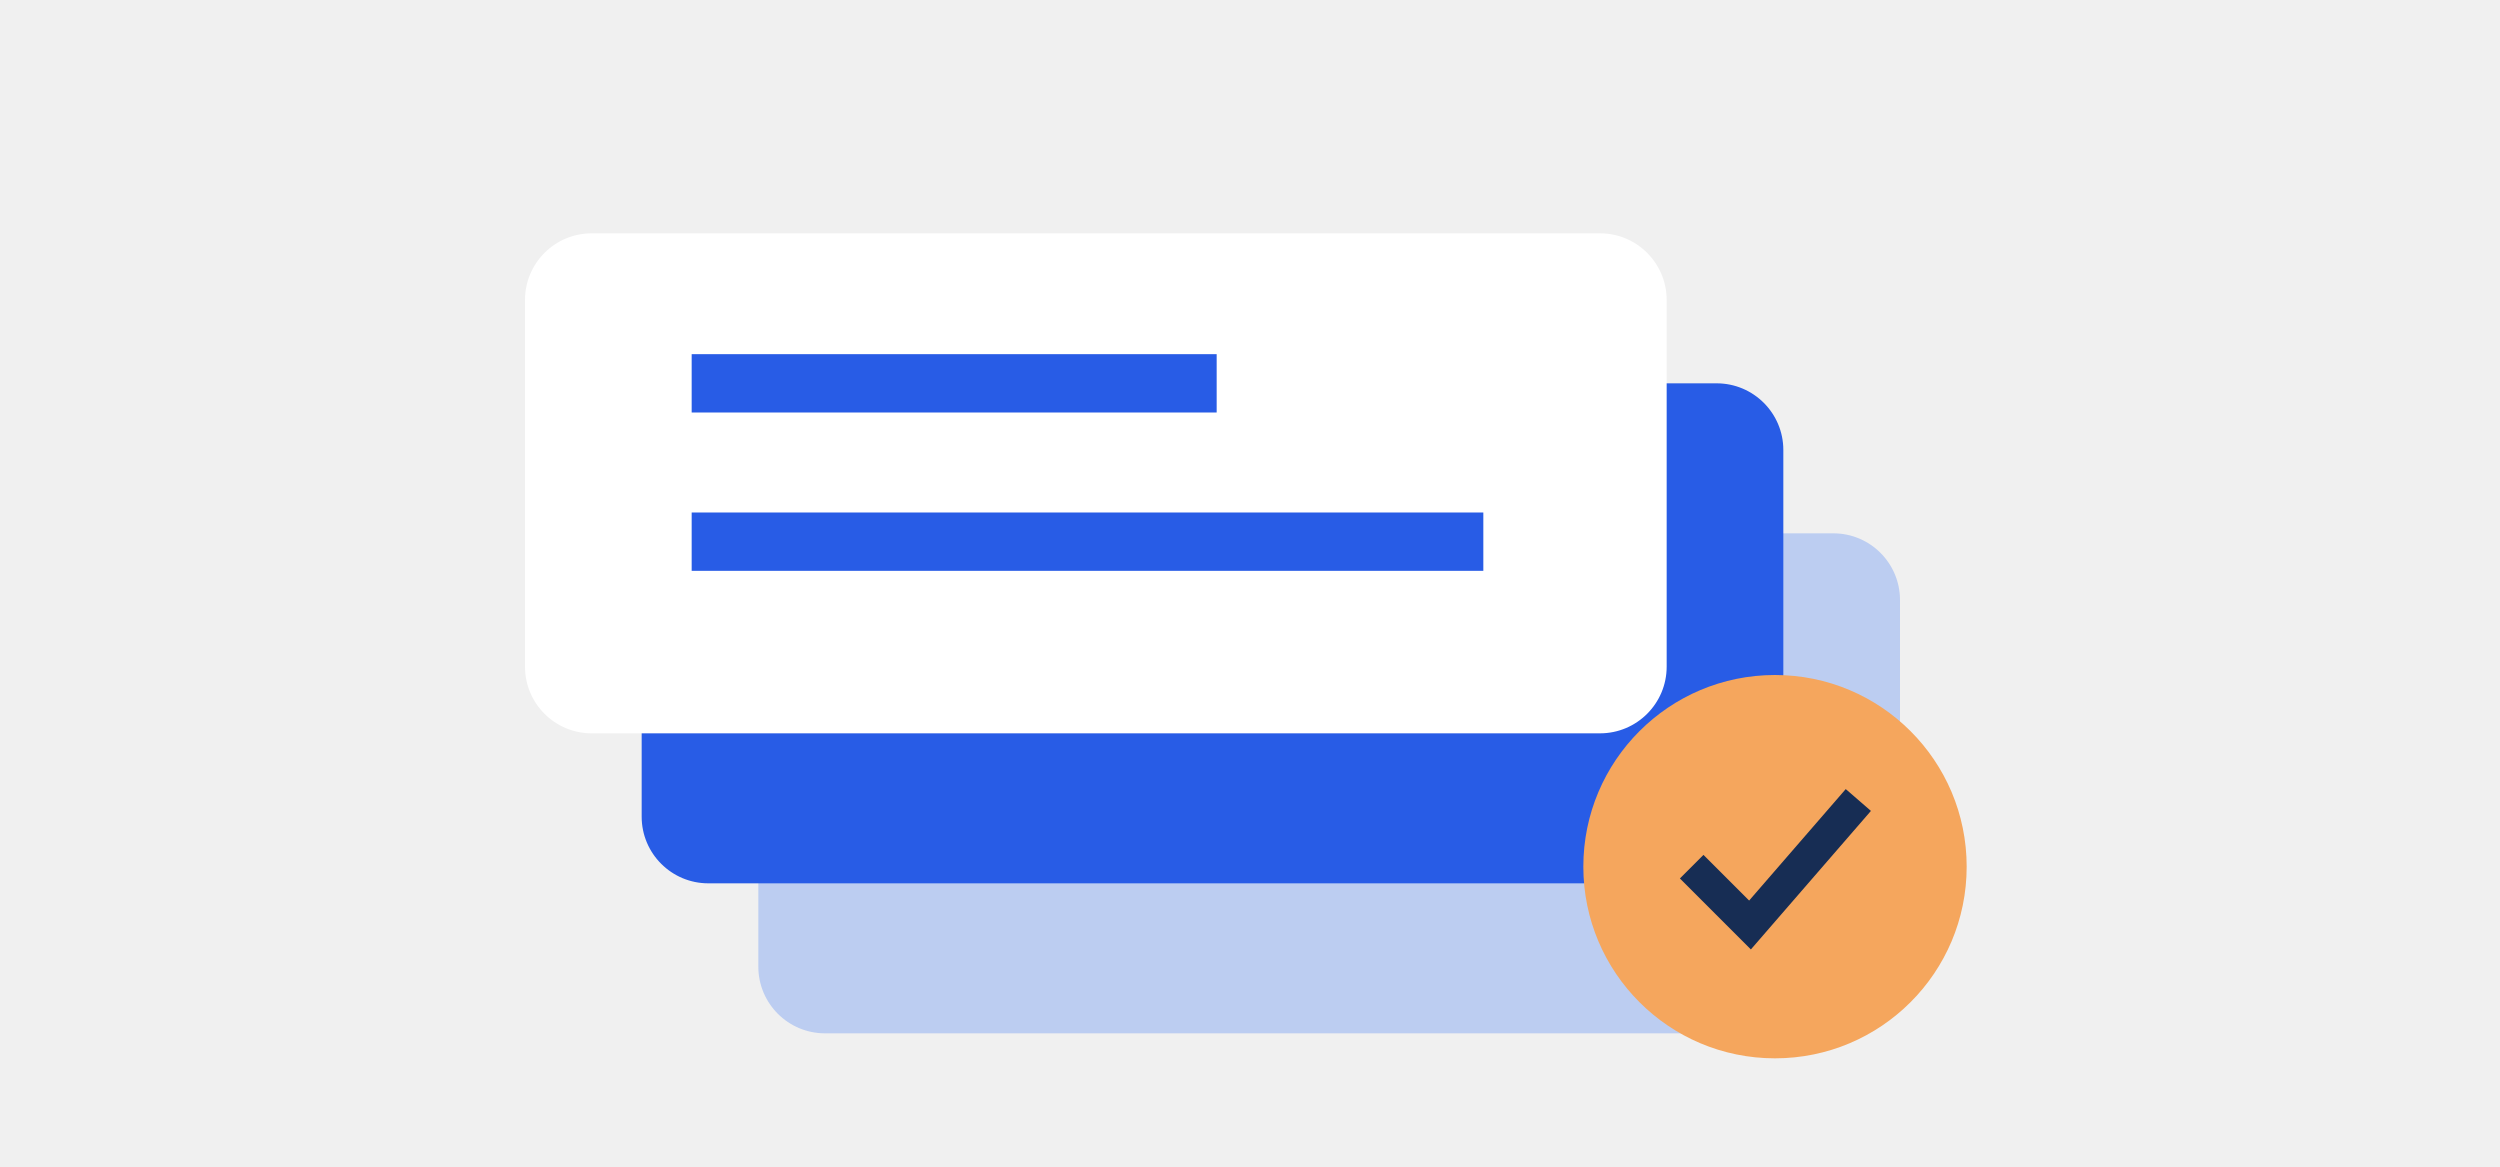
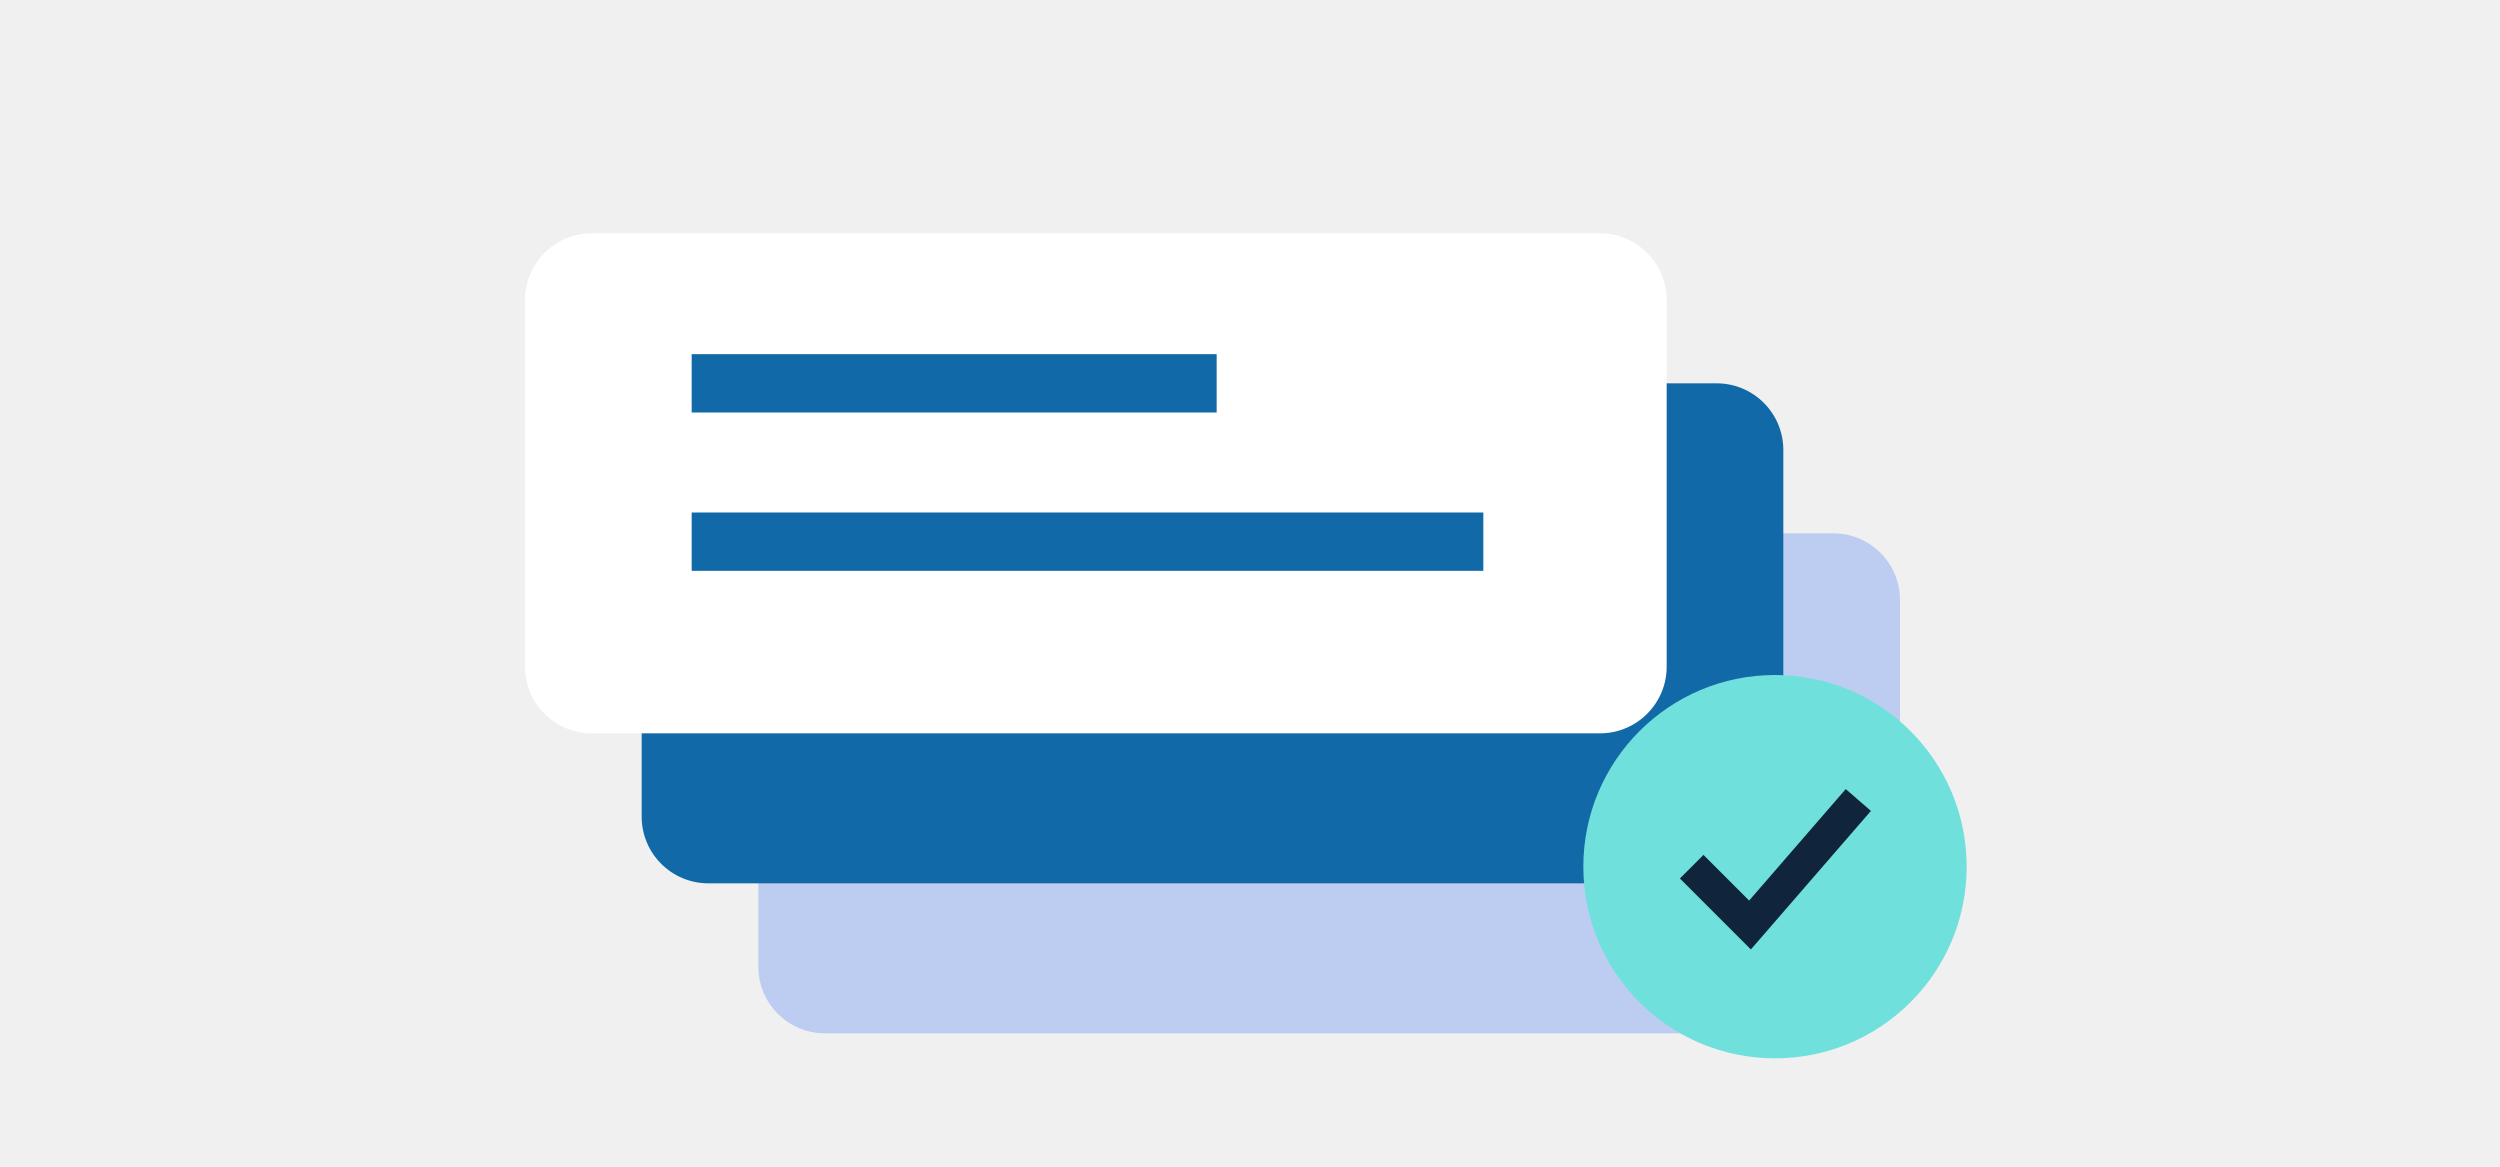
<svg xmlns="http://www.w3.org/2000/svg" viewBox="0 0 300 140">
  <rect x="91" y="64" width="137" height="60" rx="8" fill="#BCCDF1" />
-   <rect x="77" y="46" width="137" height="60" rx="8" fill="#285CE6" />
+   <rect x="77" y="46" width="137" height="60" rx="8" fill="#1269A8" />
  <rect x="63" y="28" width="137" height="60" rx="8" fill="#fff" />
-   <path d="M83 46h63m-63 19h95" stroke="#285CE6" stroke-width="7" />
-   <circle cx="213" cy="104" r="23" fill="#F5A65D" />
-   <path d="m203 104 7 7 13-15" fill="none" stroke="#172D54" stroke-width="4" />
+   <path d="M83 46h63m-63 19h95" stroke="#1269A8" stroke-width="7" />
+   <circle cx="213" cy="104" r="23" fill="#70E0DC" />
+   <path d="m203 104 7 7 13-15" fill="none" stroke="#10243B" stroke-width="4" />
</svg>
